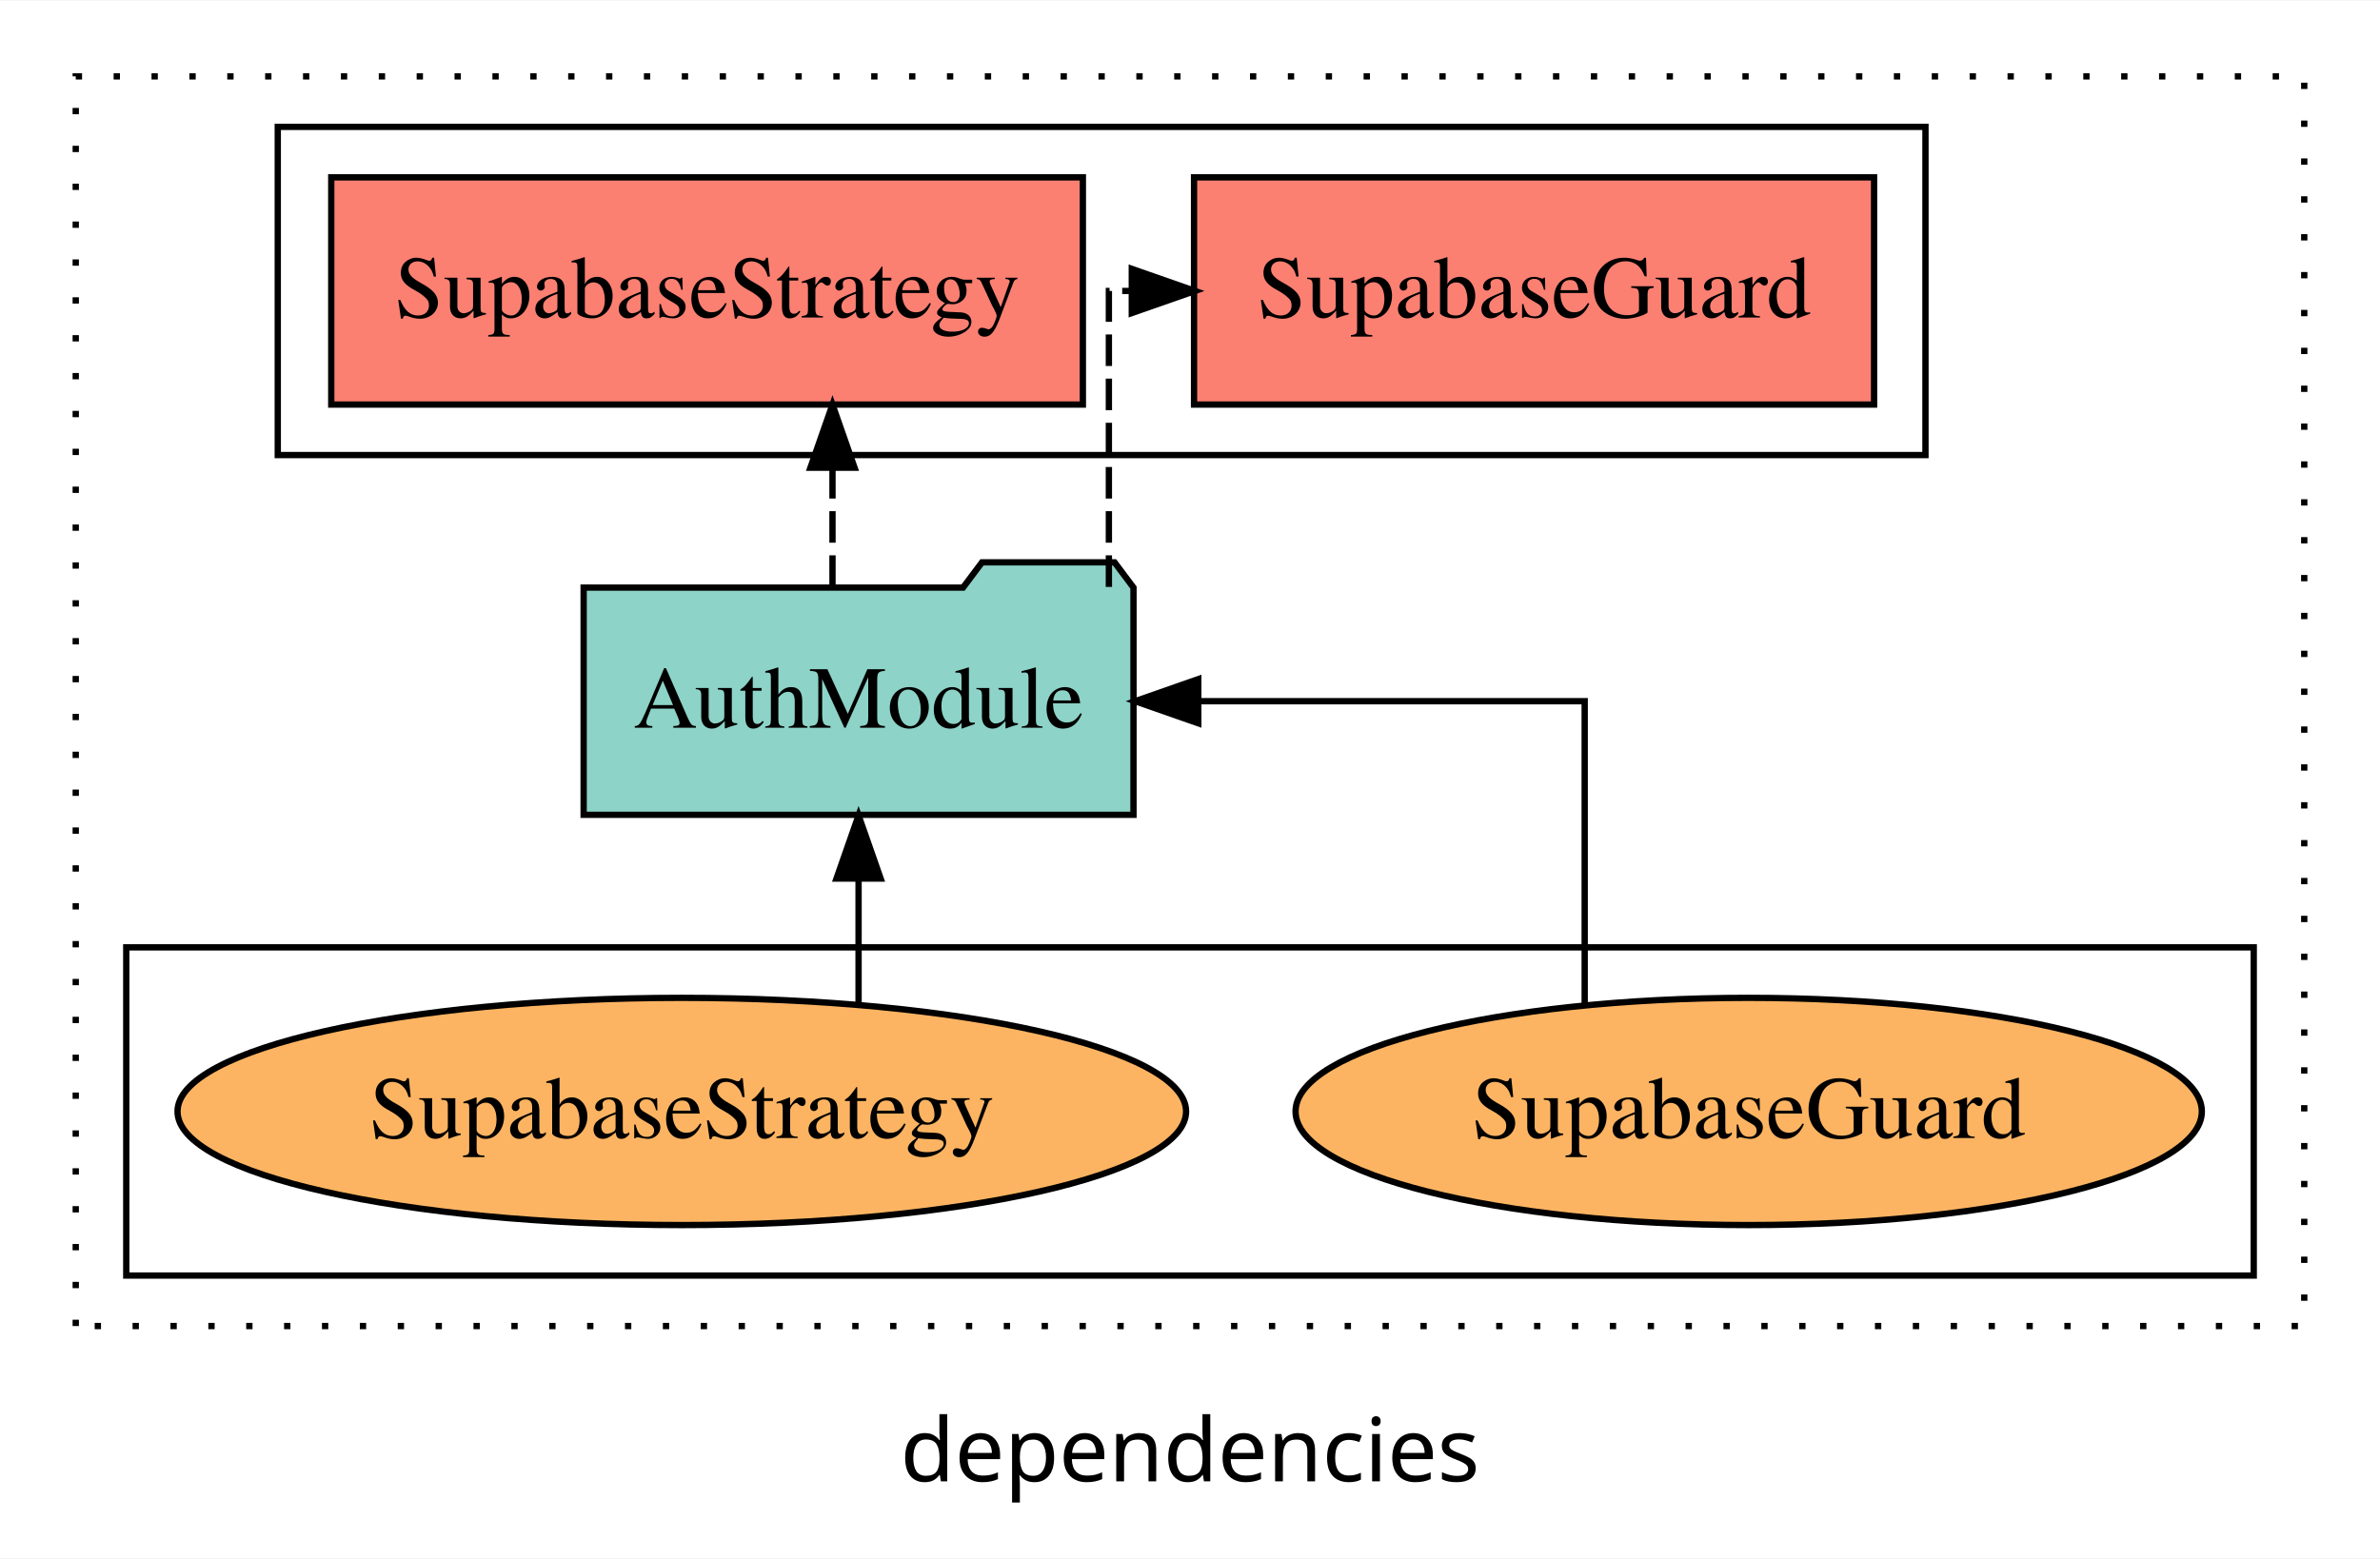
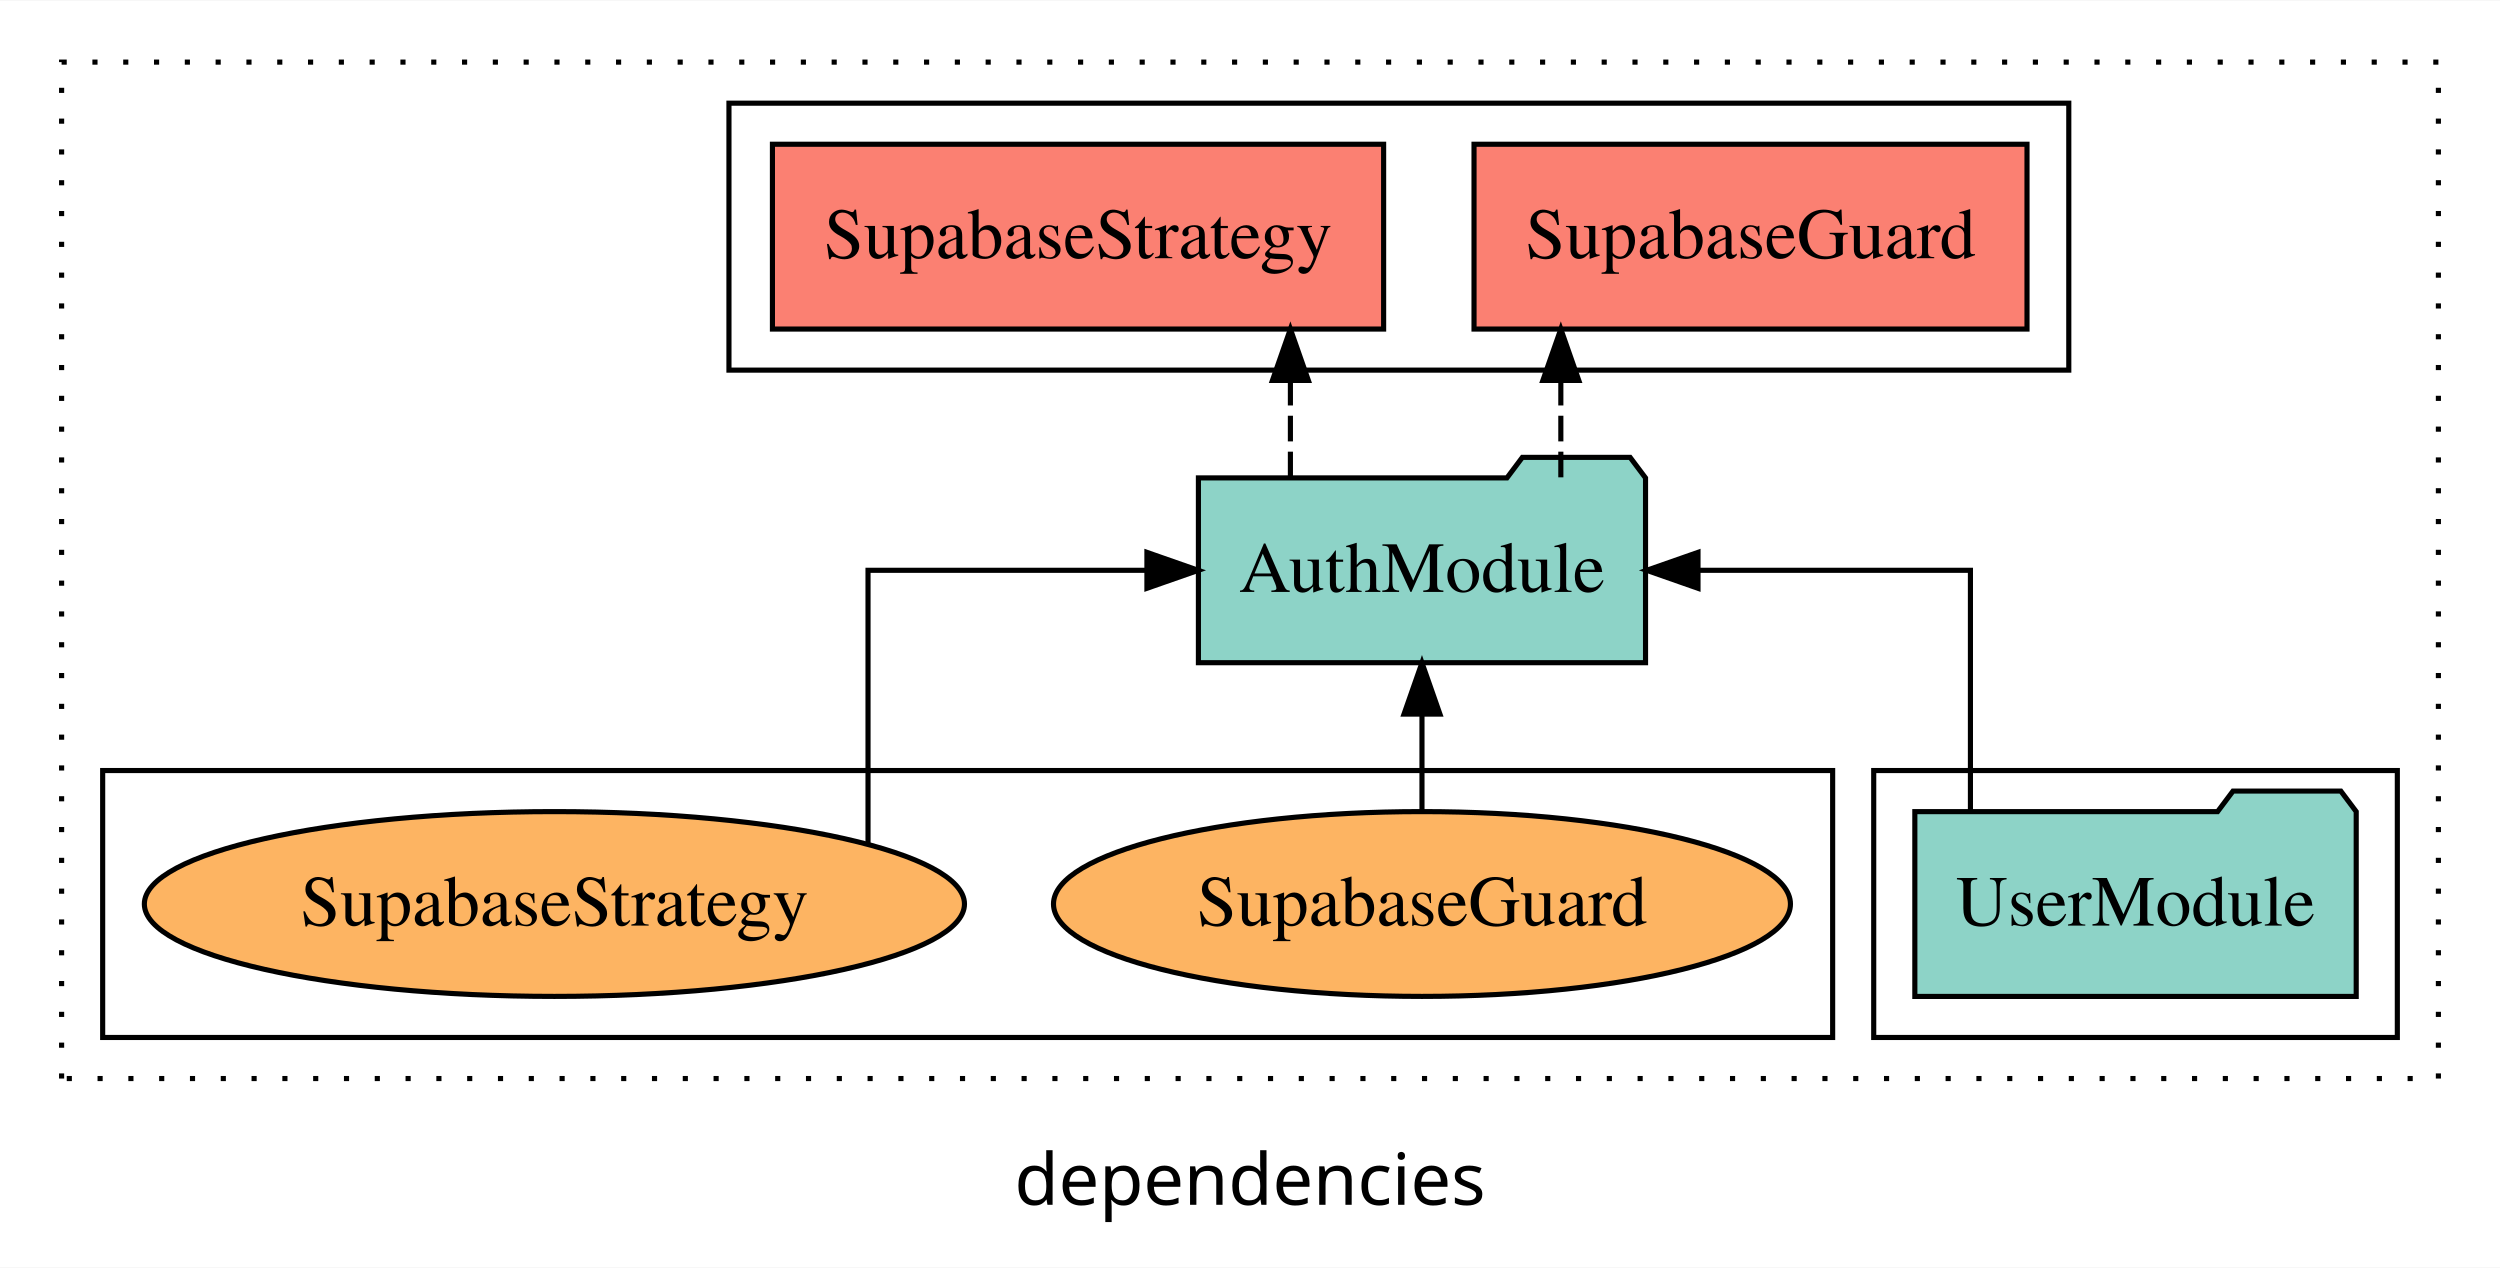
- <svg xmlns="http://www.w3.org/2000/svg" width="377pt" height="247pt" viewBox="0.00 0.00 377.00 246.80">
+ <svg xmlns="http://www.w3.org/2000/svg" width="487pt" height="247pt" viewBox="0.00 0.00 487.00 246.80">
  <g id="graph0" class="graph" transform="scale(1 1) rotate(0) translate(4 242.8)">
-     <polygon fill="white" stroke="transparent" points="-4,4 -4,-242.8 373,-242.8 373,4 -4,4" />
-     <text text-anchor="middle" x="184.5" y="-8.2" font-family="sans-serif" font-size="14.00">dependencies</text>
+     <polygon fill="white" stroke="transparent" points="-4,4 -4,-242.8 483,-242.8 483,4 -4,4" />
+     <text text-anchor="middle" x="239.5" y="-8.2" font-family="sans-serif" font-size="14.00">dependencies</text>
    <g id="clust1" class="cluster">
-       <polygon fill="none" stroke="black" stroke-dasharray="1,5" points="8,-32.8 8,-230.8 361,-230.8 361,-32.8 8,-32.8" />
+       <polygon fill="none" stroke="black" stroke-dasharray="1,5" points="8,-32.8 8,-230.8 471,-230.8 471,-32.8 8,-32.8" />
    </g>
    <g id="clust4" class="cluster">
-       <polygon fill="none" stroke="black" points="40,-170.8 40,-222.8 301,-222.8 301,-170.8 40,-170.8" />
+       <polygon fill="none" stroke="black" points="138,-170.8 138,-222.8 399,-222.8 399,-170.8 138,-170.8" />
+     </g>
+     <g id="clust3" class="cluster">
+       <polygon fill="none" stroke="black" points="361,-40.8 361,-92.8 463,-92.8 463,-40.8 361,-40.8" />
    </g>
    <g id="clust6" class="cluster">
      <polygon fill="none" stroke="black" points="16,-40.8 16,-92.8 353,-92.8 353,-40.8 16,-40.8" />
    </g>
    <g id="node1" class="node">
-       <polygon fill="#fb8072" stroke="black" points="292.86,-214.8 185.14,-214.8 185.14,-178.8 292.86,-178.8 292.86,-214.8" />
-       <text text-anchor="middle" x="239" y="-192.6" font-family="Times,serif" font-size="14.00">SupabaseGuard </text>
+       <polygon fill="#8dd3c7" stroke="black" points="454.99,-84.8 451.99,-88.8 430.99,-88.8 427.99,-84.8 369.01,-84.8 369.01,-48.8 454.99,-48.8 454.99,-84.8" />
+       <text text-anchor="middle" x="412" y="-62.6" font-family="Times,serif" font-size="14.00">UserModule</text>
    </g>
    <g id="node2" class="node">
-       <polygon fill="#fb8072" stroke="black" points="167.53,-214.8 48.47,-214.8 48.47,-178.8 167.53,-178.8 167.53,-214.8" />
-       <text text-anchor="middle" x="108" y="-192.6" font-family="Times,serif" font-size="14.00">SupabaseStrategy </text>
+       <polygon fill="#8dd3c7" stroke="black" points="316.55,-149.8 313.55,-153.8 292.55,-153.8 289.55,-149.8 229.45,-149.8 229.45,-113.8 316.55,-113.8 316.55,-149.8" />
+       <text text-anchor="middle" x="273" y="-127.6" font-family="Times,serif" font-size="14.00">AuthModule</text>
+     </g>
+     <g id="edge1" class="edge">
+       <path fill="none" stroke="black" d="M379.84,-84.91C379.84,-104.14 379.84,-131.8 379.84,-131.8 379.84,-131.8 326.77,-131.8 326.77,-131.8" />
+       <polygon fill="black" stroke="black" points="326.77,-128.3 316.77,-131.8 326.77,-135.3 326.77,-128.3" />
    </g>
    <g id="node3" class="node">
-       <polygon fill="#8dd3c7" stroke="black" points="175.55,-149.8 172.55,-153.8 151.55,-153.8 148.55,-149.8 88.45,-149.8 88.45,-113.8 175.55,-113.8 175.55,-149.8" />
-       <text text-anchor="middle" x="132" y="-127.6" font-family="Times,serif" font-size="14.00">AuthModule</text>
-     </g>
-     <g id="edge1" class="edge">
-       <path fill="none" stroke="black" stroke-dasharray="5,2" d="M171.65,-149.91C171.65,-169.14 171.65,-196.8 171.65,-196.8 171.65,-196.8 175.28,-196.8 175.28,-196.8" />
-       <polygon fill="black" stroke="black" points="175.28,-200.3 185.28,-196.8 175.28,-193.3 175.28,-200.3" />
+       <polygon fill="#fb8072" stroke="black" points="390.86,-214.8 283.14,-214.8 283.14,-178.8 390.86,-178.8 390.86,-214.8" />
+       <text text-anchor="middle" x="337" y="-192.6" font-family="Times,serif" font-size="14.00">SupabaseGuard </text>
    </g>
    <g id="edge2" class="edge">
-       <path fill="none" stroke="black" stroke-dasharray="5,2" d="M127.87,-149.91C127.87,-149.91 127.87,-168.79 127.87,-168.79" />
-       <polygon fill="black" stroke="black" points="124.37,-168.79 127.87,-178.79 131.37,-168.79 124.37,-168.79" />
+       <path fill="none" stroke="black" stroke-dasharray="5,2" d="M300.05,-149.91C300.05,-149.91 300.05,-168.79 300.05,-168.79" />
+       <polygon fill="black" stroke="black" points="296.55,-168.79 300.05,-178.79 303.55,-168.79 296.55,-168.79" />
    </g>
    <g id="node4" class="node">
+       <polygon fill="#fb8072" stroke="black" points="265.53,-214.8 146.47,-214.8 146.47,-178.8 265.53,-178.8 265.53,-214.8" />
+       <text text-anchor="middle" x="206" y="-192.6" font-family="Times,serif" font-size="14.00">SupabaseStrategy </text>
+     </g>
+     <g id="edge3" class="edge">
+       <path fill="none" stroke="black" stroke-dasharray="5,2" d="M247.37,-149.91C247.37,-149.91 247.37,-168.79 247.37,-168.79" />
+       <polygon fill="black" stroke="black" points="243.87,-168.79 247.37,-178.79 250.87,-168.79 243.87,-168.79" />
+     </g>
+     <g id="node5" class="node">
      <ellipse fill="#fdb462" stroke="black" cx="273" cy="-66.8" rx="71.78" ry="18" />
      <text text-anchor="middle" x="273" y="-62.6" font-family="Times,serif" font-size="14.00">SupabaseGuard</text>
    </g>
-     <g id="edge3" class="edge">
-       <path fill="none" stroke="black" d="M247.02,-83.88C247.02,-103.14 247.02,-131.8 247.02,-131.8 247.02,-131.8 185.81,-131.8 185.81,-131.8" />
-       <polygon fill="black" stroke="black" points="185.81,-128.3 175.81,-131.8 185.81,-135.3 185.81,-128.3" />
+     <g id="edge4" class="edge">
+       <path fill="none" stroke="black" d="M273,-84.91C273,-84.91 273,-103.79 273,-103.79" />
+       <polygon fill="black" stroke="black" points="269.5,-103.79 273,-113.79 276.5,-103.79 269.5,-103.79" />
    </g>
-     <g id="node5" class="node">
+     <g id="node6" class="node">
      <ellipse fill="#fdb462" stroke="black" cx="104" cy="-66.8" rx="79.88" ry="18" />
      <text text-anchor="middle" x="104" y="-62.6" font-family="Times,serif" font-size="14.00">SupabaseStrategy</text>
    </g>
-     <g id="edge4" class="edge">
-       <path fill="none" stroke="black" d="M132,-83.88C132,-83.88 132,-103.7 132,-103.7" />
-       <polygon fill="black" stroke="black" points="128.5,-103.7 132,-113.7 135.5,-103.7 128.5,-103.7" />
+     <g id="edge5" class="edge">
+       <path fill="none" stroke="black" d="M165.09,-78.42C165.09,-97.12 165.09,-131.8 165.09,-131.8 165.09,-131.8 219.42,-131.8 219.42,-131.8" />
+       <polygon fill="black" stroke="black" points="219.42,-135.3 229.42,-131.8 219.42,-128.3 219.42,-135.3" />
    </g>
  </g>
</svg>
